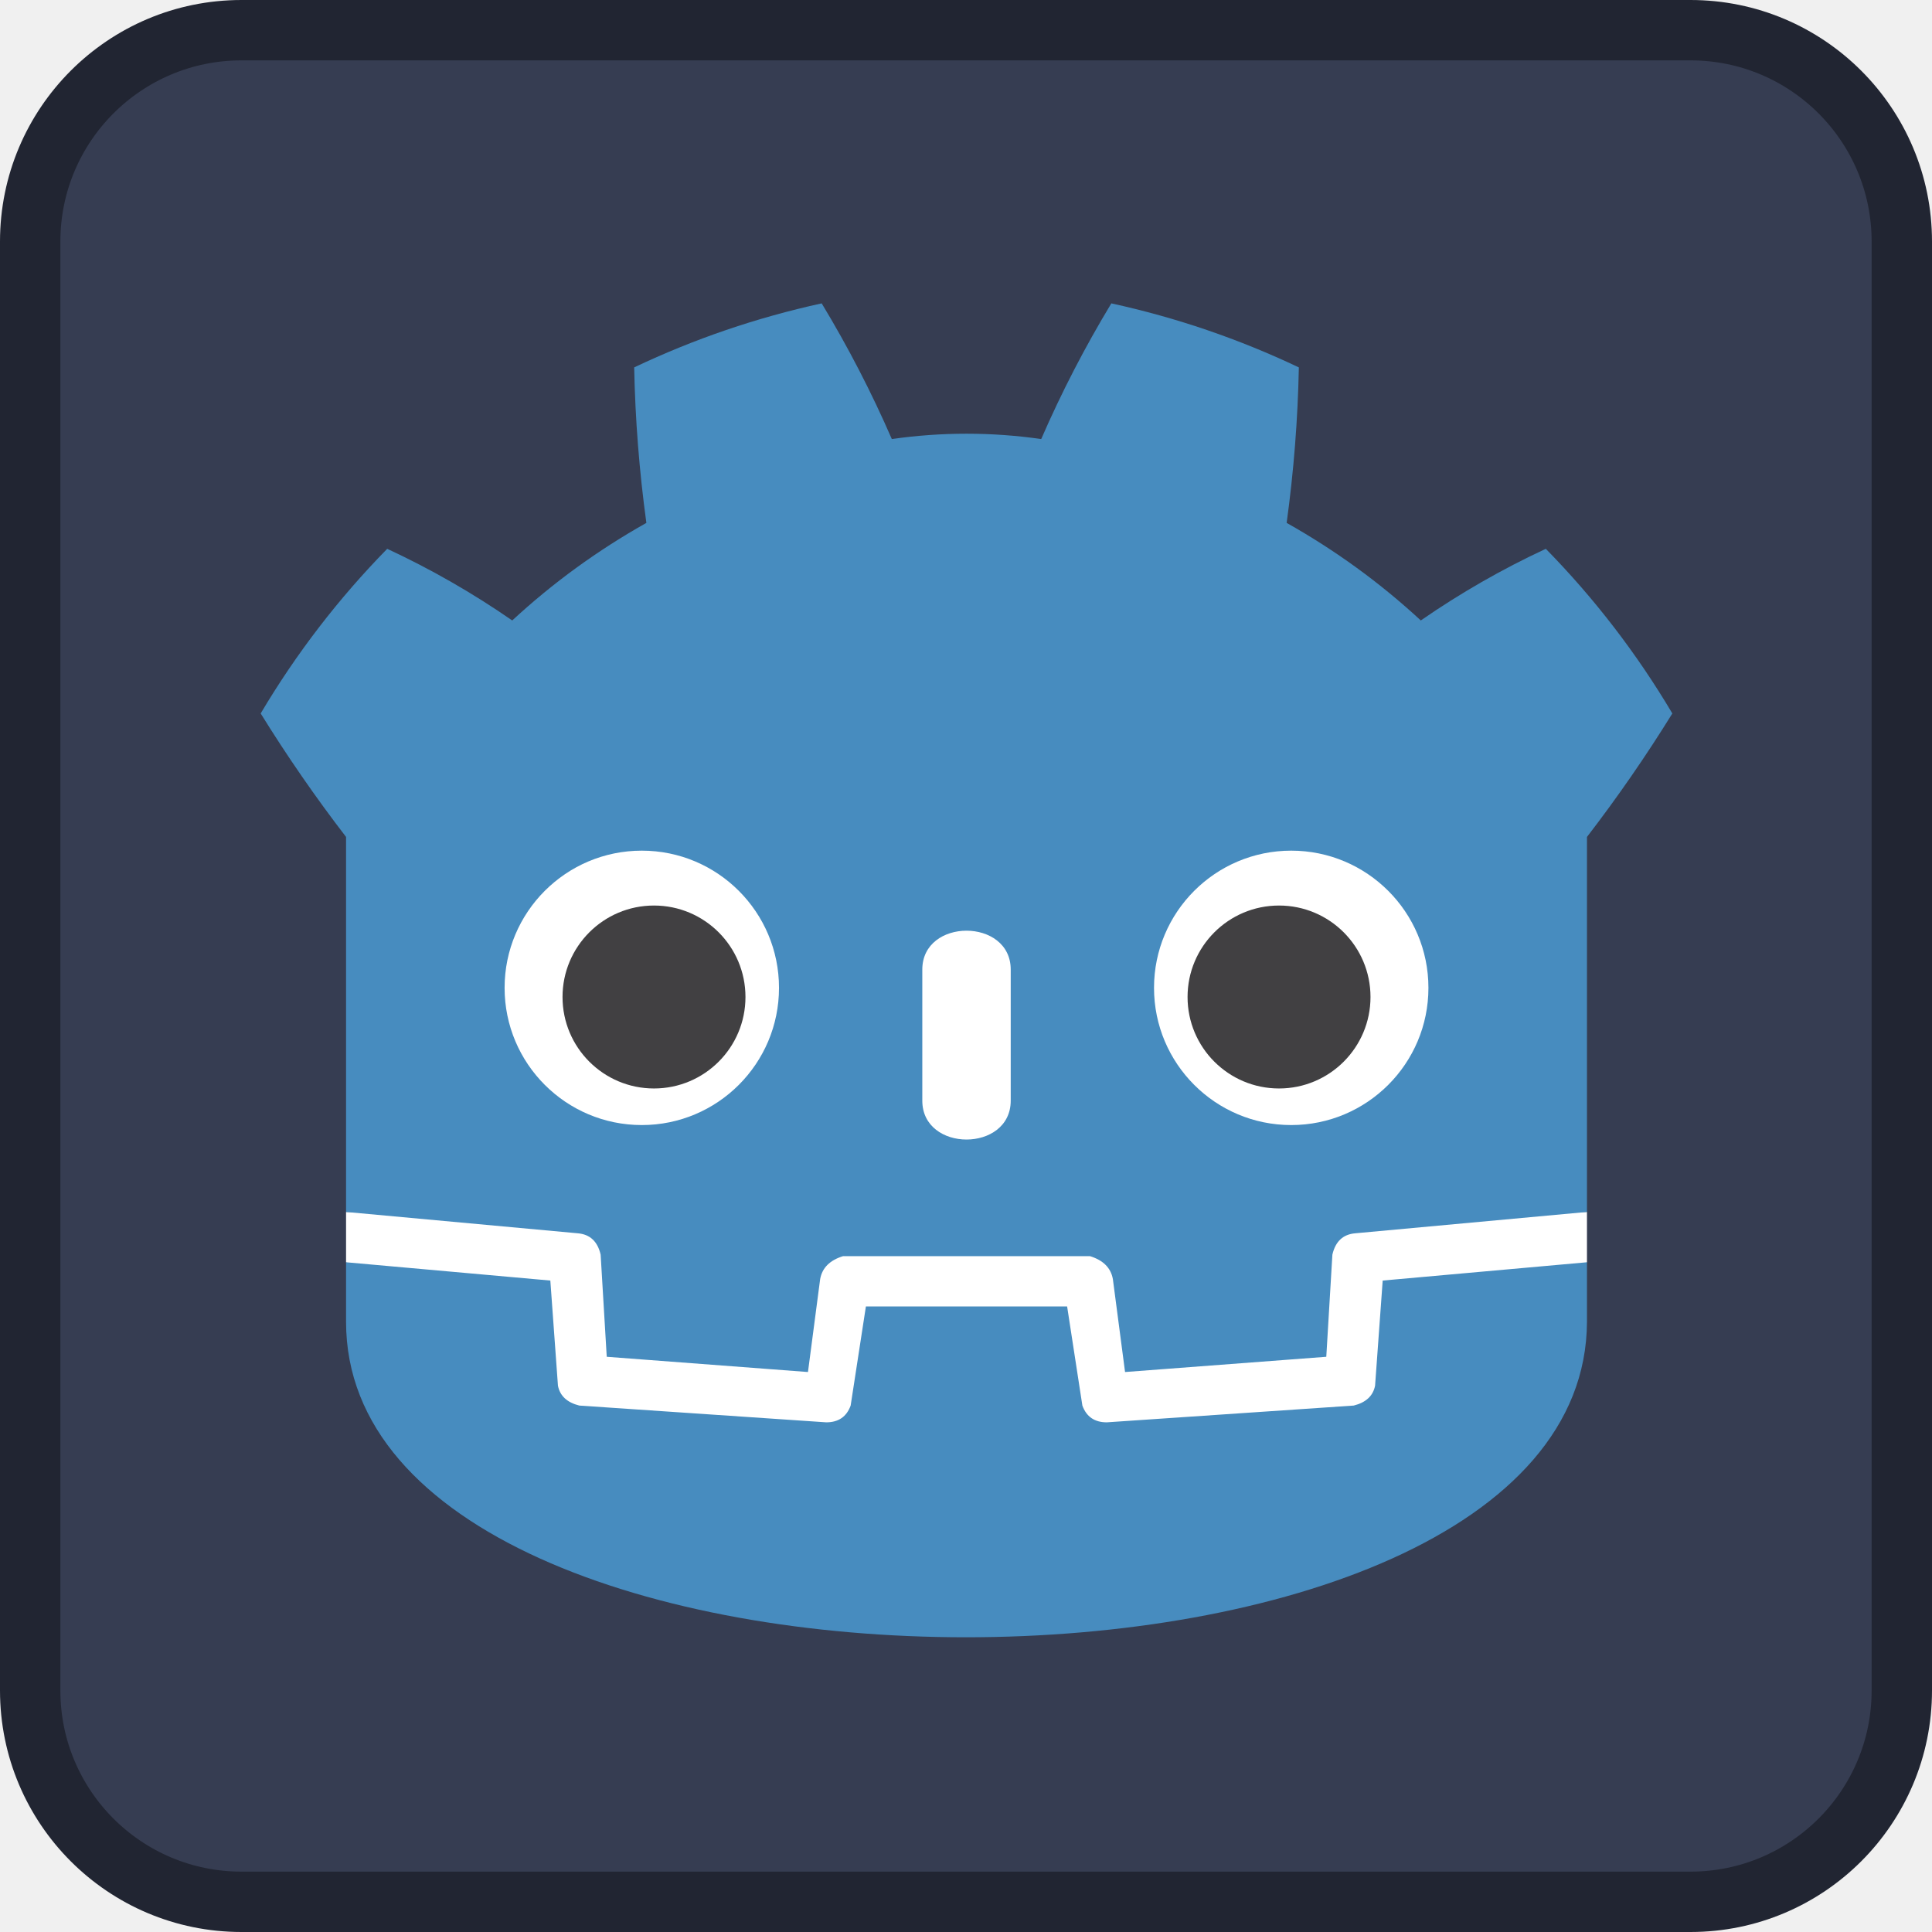
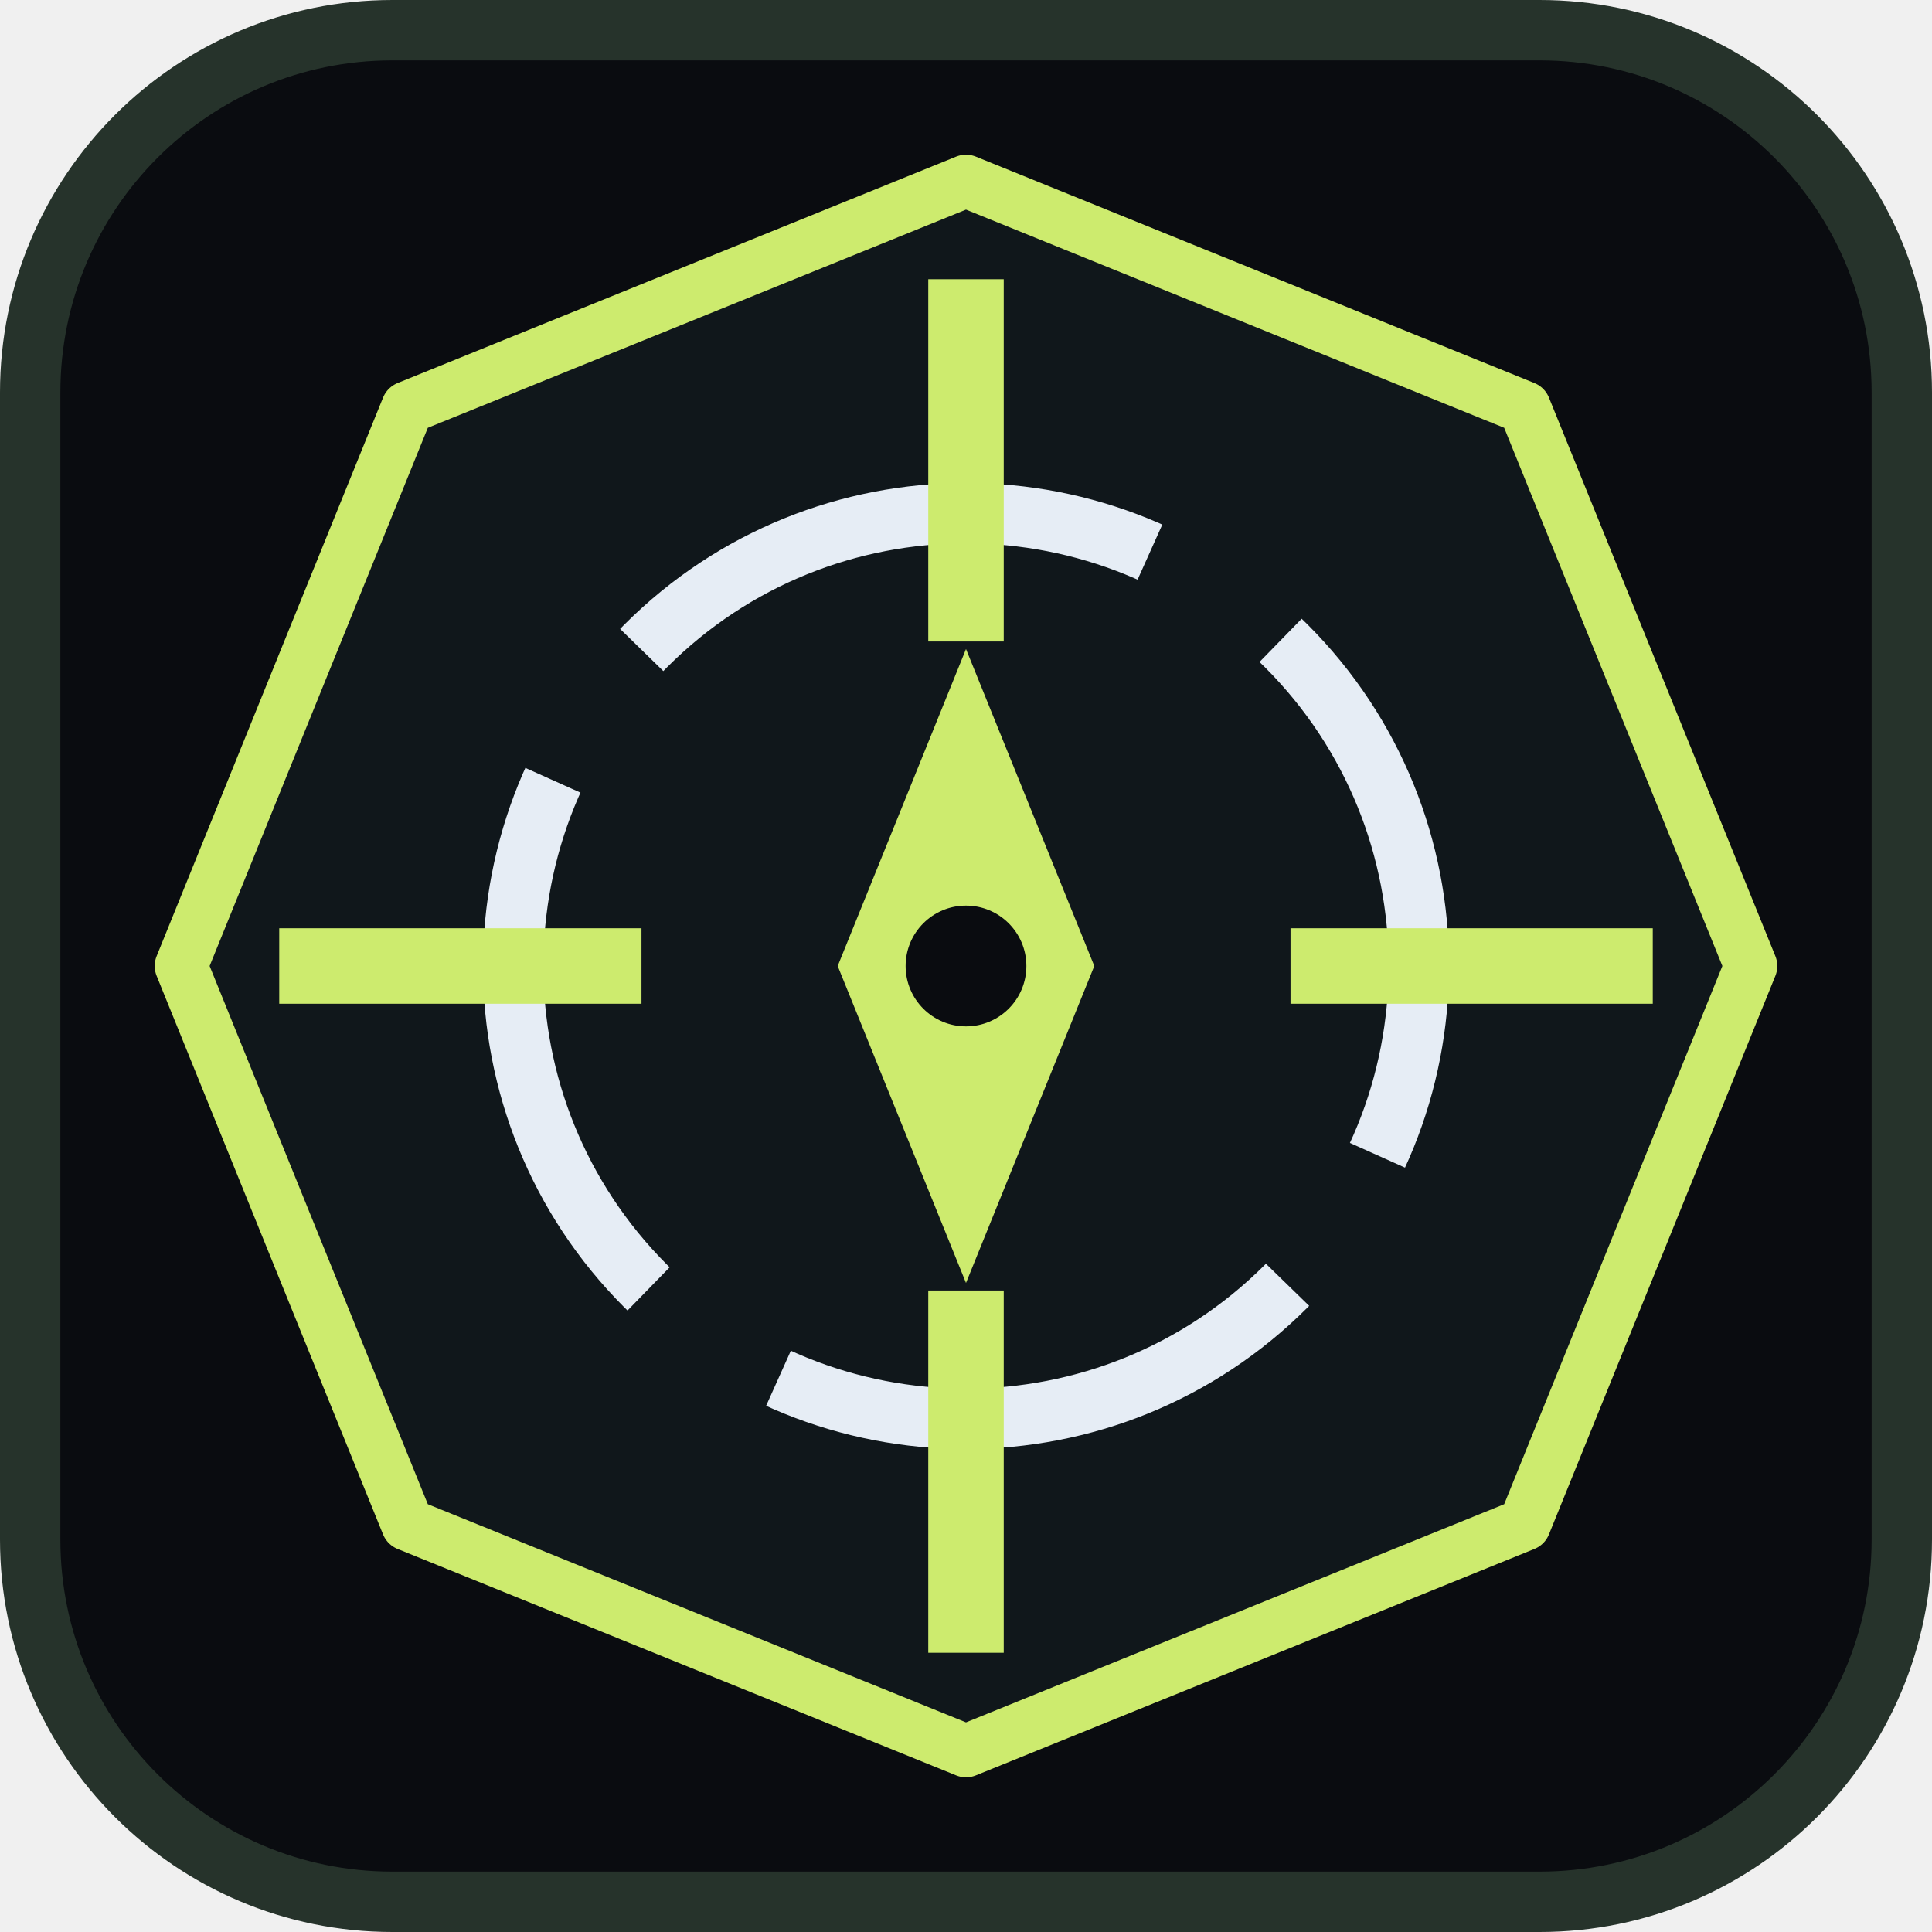
- <svg xmlns="http://www.w3.org/2000/svg" width="128" height="128">
-   <rect width="124" height="124" x="2" y="2" fill="#363d52" stroke="#212532" stroke-width="4" rx="14" />
-   <g fill="#fff" transform="translate(12.322 12.322)scale(.101)">
-     <path d="M105 673v33q407 354 814 0v-33z" />
-     <path fill="#478cbf" d="m105 673 152 14q12 1 15 14l4 67 132 10 8-61q2-11 15-15h162q13 4 15 15l8 61 132-10 4-67q3-13 15-14l152-14V427q30-39 56-81-35-59-83-108-43 20-82 47-40-37-88-64 7-51 8-102-59-28-123-42-26 43-46 89-49-7-98 0-20-46-46-89-64 14-123 42 1 51 8 102-48 27-88 64-39-27-82-47-48 49-83 108 26 42 56 81zm0 33v39c0 276 813 276 814 0v-39l-134 12-5 69q-2 10-14 13l-162 11q-12 0-16-11l-10-65H446l-10 65q-4 11-16 11l-162-11q-12-3-14-13l-5-69z" />
-     <path d="M483 600c0 34 58 34 58 0v-86c0-34-58-34-58 0z" />
-     <circle cx="725" cy="526" r="90" />
-     <circle cx="299" cy="526" r="90" />
-   </g>
-   <g fill="#414042" transform="translate(12.322 12.322)scale(.101)">
-     <circle cx="307" cy="532" r="60" />
-     <circle cx="717" cy="532" r="60" />
-   </g>
+ <svg xmlns="http://www.w3.org/2000/svg" width="256" height="256" viewBox="0 0 256 256" role="img" aria-labelledby="title desc">
+   <rect x="4" y="4" width="248" height="248" rx="48" fill="#0a0c10" stroke="#26332b" stroke-width="8" />
+   <path d="M128 24 202 54 232 128 202 202 128 232 54 202 24 128 54 54Z" fill="#10171b" stroke="#cdeb6e" stroke-width="7" stroke-linejoin="round" />
+   <circle cx="128" cy="128" r="60" fill="none" stroke="#e6edf5" stroke-width="8" stroke-dasharray="73 21" transform="rotate(-45 128 128)" />
+   <path d="M128 42v38M128 176v38M42 128h38M176 128h38" fill="none" stroke="#cdeb6e" stroke-width="10" stroke-linecap="square" />
+   <path d="m128 86 17 42-17 42-17-42Z" fill="#cdeb6e" />
+   <circle cx="128" cy="128" r="8" fill="#0a0c10" />
</svg>
